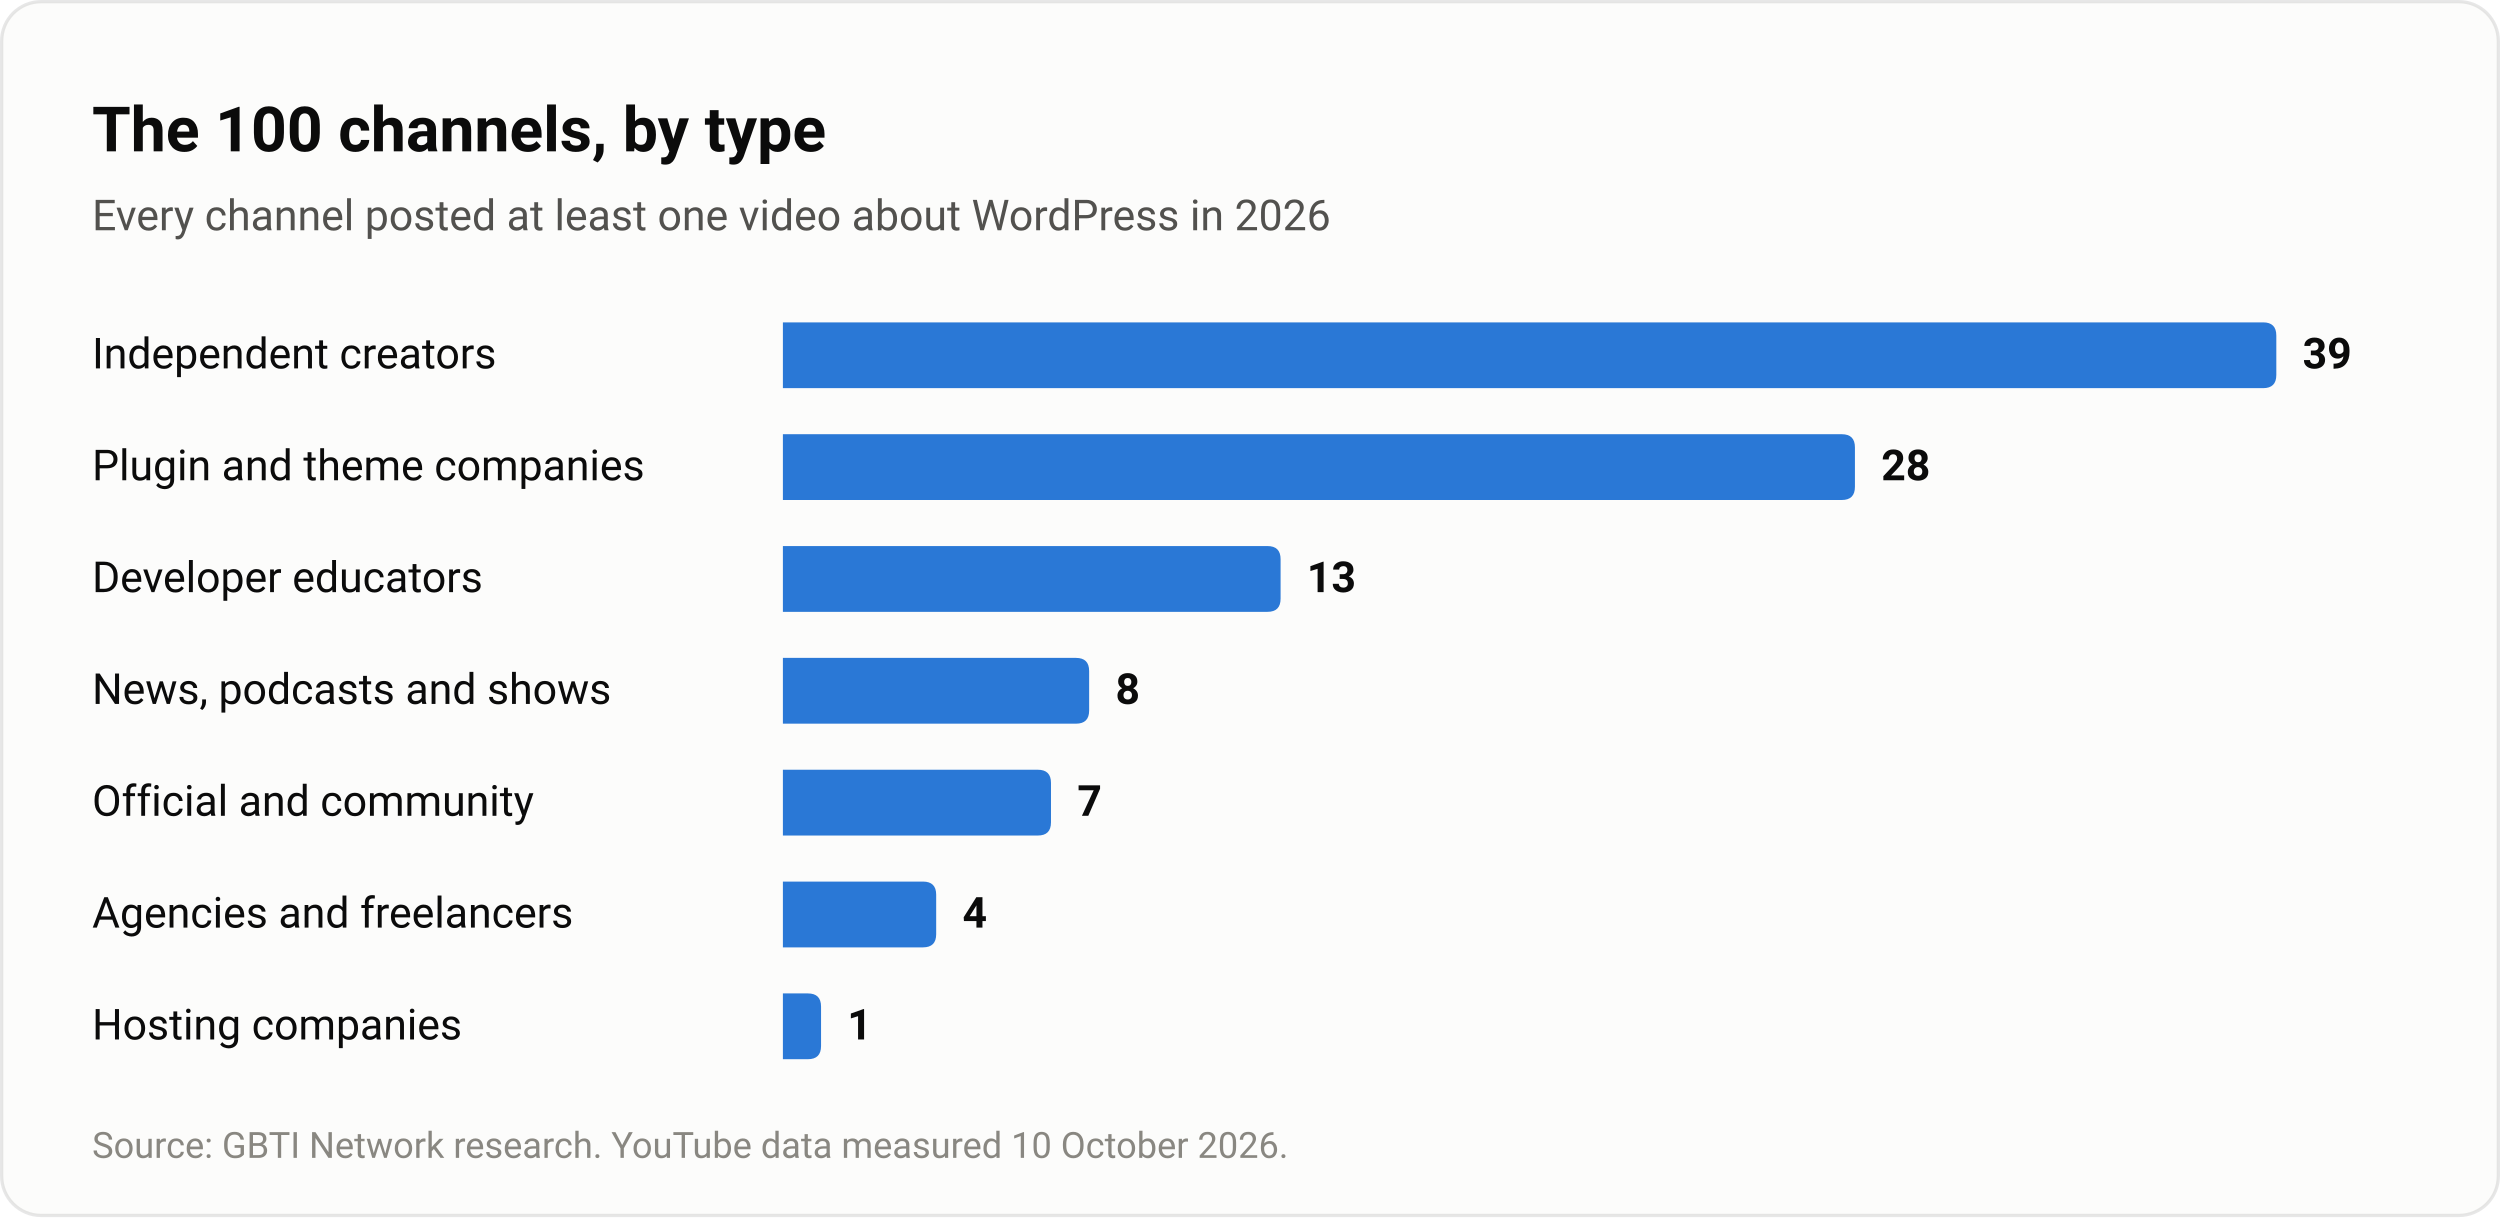
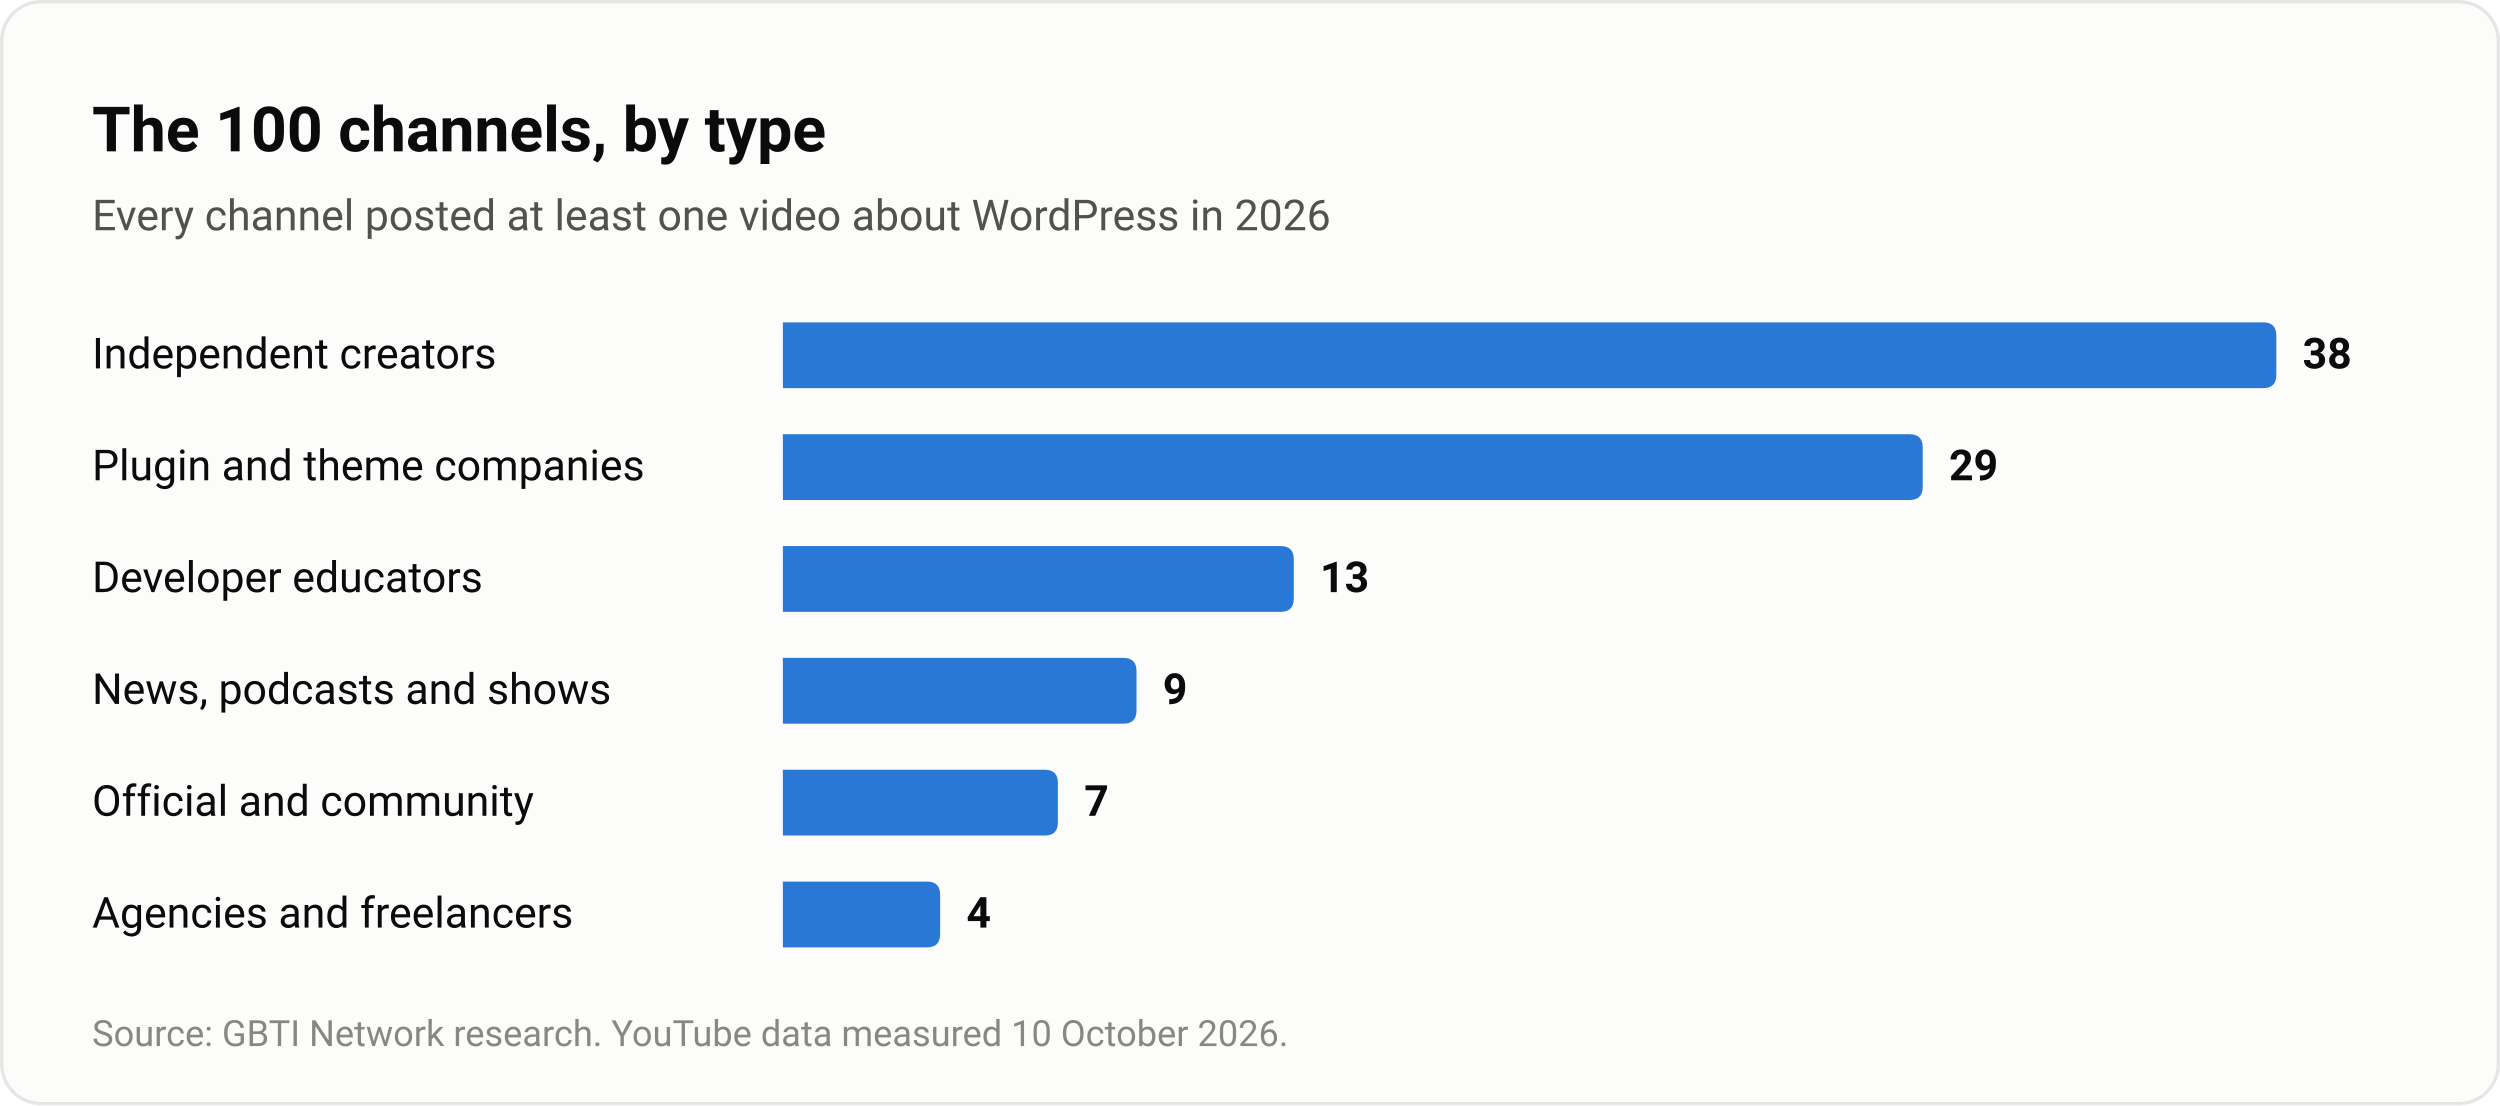
- <svg xmlns="http://www.w3.org/2000/svg" width="760" height="370" viewBox="0 0 760 370" role="img" aria-label="The 100 channels by type: Independent creators 39; Plugin and theme companies 28; Developer educators 13; News, podcasts and shows 8; Official and community 7; Agencies and freelancers 4; Hosting companies 1." font-family="system-ui, -apple-system, 'Segoe UI', Roboto, Helvetica, Arial, sans-serif">
-   <rect x="0.5" y="0.5" width="759" height="369" rx="12" fill="#fcfcfb" stroke="rgba(11,11,11,0.10)" />
+ <svg xmlns="http://www.w3.org/2000/svg" width="760" height="336" viewBox="0 0 760 336" role="img" aria-label="The 100 channels by type: Independent creators 38; Plugin and theme companies 29; Developer educators 13; News, podcasts and shows 9; Official and community 7; Agencies and freelancers 4." font-family="system-ui, -apple-system, 'Segoe UI', Roboto, Helvetica, Arial, sans-serif">
+   <rect x="0.5" y="0.5" width="759" height="335" rx="12" fill="#fcfcfb" stroke="rgba(11,11,11,0.10)" />
  <text x="28.0" y="46.0" font-size="19" font-weight="650" fill="#0b0b0b" text-anchor="start">The 100 channels, by type</text>
  <text x="28.0" y="70.0" font-size="13" font-weight="400" fill="#52514e" text-anchor="start">Every channel posted at least one video about WordPress in 2026</text>
  <text x="28.0" y="112.0" font-size="13" font-weight="400" fill="#0b0b0b" text-anchor="start">Independent creators</text>
  <path d="M238.0,98.0 H688.0 Q692.0,98.0 692.0,102.0 V114.0 Q692.0,118.0 688.0,118.0 H238.0 Z" fill="#2a78d6" />
-   <text x="700.0" y="112.0" font-size="13" font-weight="600" fill="#0b0b0b" text-anchor="start">39</text>
+   <text x="700.0" y="112.0" font-size="13" font-weight="600" fill="#0b0b0b" text-anchor="start">38</text>
  <text x="28.0" y="146.0" font-size="13" font-weight="400" fill="#0b0b0b" text-anchor="start">Plugin and theme companies</text>
-   <path d="M238.0,132.0 H559.9 Q563.9,132.0 563.9,136.0 V148.0 Q563.9,152.0 559.9,152.0 H238.0 Z" fill="#2a78d6" />
-   <text x="571.9" y="146.0" font-size="13" font-weight="600" fill="#0b0b0b" text-anchor="start">28</text>
+   <path d="M238.0,132.0 H580.5 Q584.5,132.0 584.5,136.0 V148.0 Q584.5,152.0 580.5,152.0 H238.0 Z" fill="#2a78d6" />
+   <text x="592.5" y="146.0" font-size="13" font-weight="600" fill="#0b0b0b" text-anchor="start">29</text>
  <text x="28.0" y="180.0" font-size="13" font-weight="400" fill="#0b0b0b" text-anchor="start">Developer educators</text>
-   <path d="M238.0,166.0 H385.3 Q389.3,166.0 389.3,170.0 V182.0 Q389.3,186.0 385.3,186.0 H238.0 Z" fill="#2a78d6" />
-   <text x="397.3" y="180.0" font-size="13" font-weight="600" fill="#0b0b0b" text-anchor="start">13</text>
+   <path d="M238.0,166.0 H389.3 Q393.3,166.0 393.3,170.0 V182.0 Q393.3,186.0 389.3,186.0 H238.0 Z" fill="#2a78d6" />
+   <text x="401.3" y="180.0" font-size="13" font-weight="600" fill="#0b0b0b" text-anchor="start">13</text>
  <text x="28.0" y="214.0" font-size="13" font-weight="400" fill="#0b0b0b" text-anchor="start">News, podcasts and shows</text>
-   <path d="M238.0,200.0 H327.1 Q331.1,200.0 331.1,204.0 V216.0 Q331.1,220.0 327.1,220.0 H238.0 Z" fill="#2a78d6" />
-   <text x="339.1" y="214.0" font-size="13" font-weight="600" fill="#0b0b0b" text-anchor="start">8</text>
+   <path d="M238.0,200.0 H341.5 Q345.5,200.0 345.5,204.0 V216.0 Q345.5,220.0 341.5,220.0 H238.0 Z" fill="#2a78d6" />
+   <text x="353.5" y="214.0" font-size="13" font-weight="600" fill="#0b0b0b" text-anchor="start">9</text>
  <text x="28.0" y="248.0" font-size="13" font-weight="400" fill="#0b0b0b" text-anchor="start">Official and community</text>
-   <path d="M238.0,234.0 H315.5 Q319.5,234.0 319.5,238.0 V250.0 Q319.5,254.0 315.5,254.0 H238.0 Z" fill="#2a78d6" />
-   <text x="327.5" y="248.0" font-size="13" font-weight="600" fill="#0b0b0b" text-anchor="start">7</text>
+   <path d="M238.0,234.0 H317.6 Q321.6,234.0 321.6,238.0 V250.0 Q321.6,254.0 317.6,254.0 H238.0 Z" fill="#2a78d6" />
+   <text x="329.6" y="248.0" font-size="13" font-weight="600" fill="#0b0b0b" text-anchor="start">7</text>
  <text x="28.0" y="282.0" font-size="13" font-weight="400" fill="#0b0b0b" text-anchor="start">Agencies and freelancers</text>
-   <path d="M238.0,268.0 H280.6 Q284.6,268.0 284.6,272.0 V284.0 Q284.6,288.0 280.6,288.0 H238.0 Z" fill="#2a78d6" />
-   <text x="292.6" y="282.0" font-size="13" font-weight="600" fill="#0b0b0b" text-anchor="start">4</text>
-   <text x="28.0" y="316.0" font-size="13" font-weight="400" fill="#0b0b0b" text-anchor="start">Hosting companies</text>
-   <path d="M238.0,302.0 H245.6 Q249.6,302.0 249.6,306.0 V318.0 Q249.6,322.0 245.6,322.0 H238.0 Z" fill="#2a78d6" />
-   <text x="257.6" y="316.0" font-size="13" font-weight="600" fill="#0b0b0b" text-anchor="start">1</text>
-   <text x="28.0" y="352.0" font-size="11" font-weight="400" fill="#898781" text-anchor="start">Source: GBTI Network research. YouTube data measured 10 October 2026.</text>
+   <path d="M238.0,268.0 H281.8 Q285.8,268.0 285.8,272.0 V284.0 Q285.8,288.0 281.8,288.0 H238.0 Z" fill="#2a78d6" />
+   <text x="293.8" y="282.0" font-size="13" font-weight="600" fill="#0b0b0b" text-anchor="start">4</text>
+   <text x="28.0" y="318.0" font-size="11" font-weight="400" fill="#898781" text-anchor="start">Source: GBTI Network research. YouTube data measured 10 October 2026.</text>
</svg>
